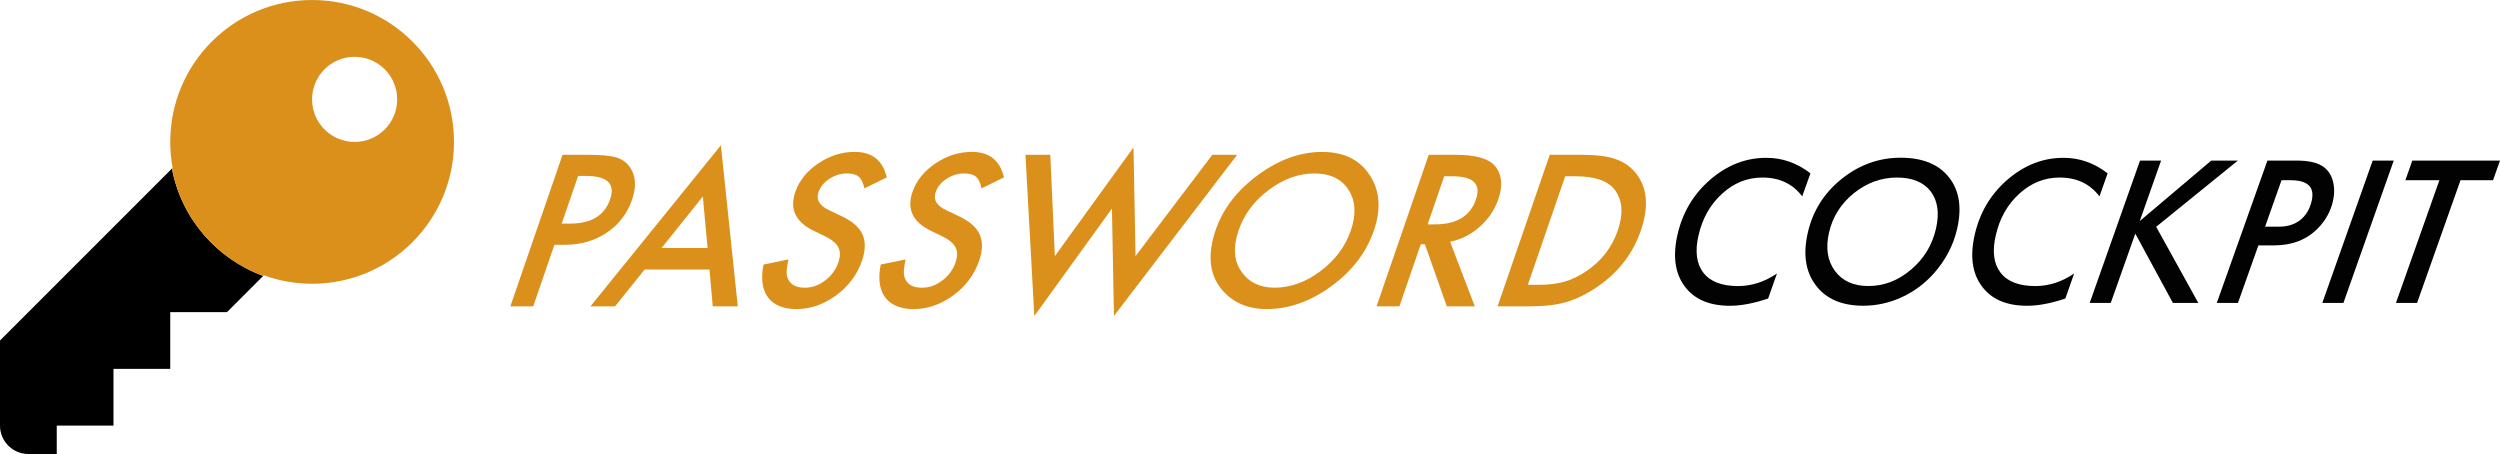
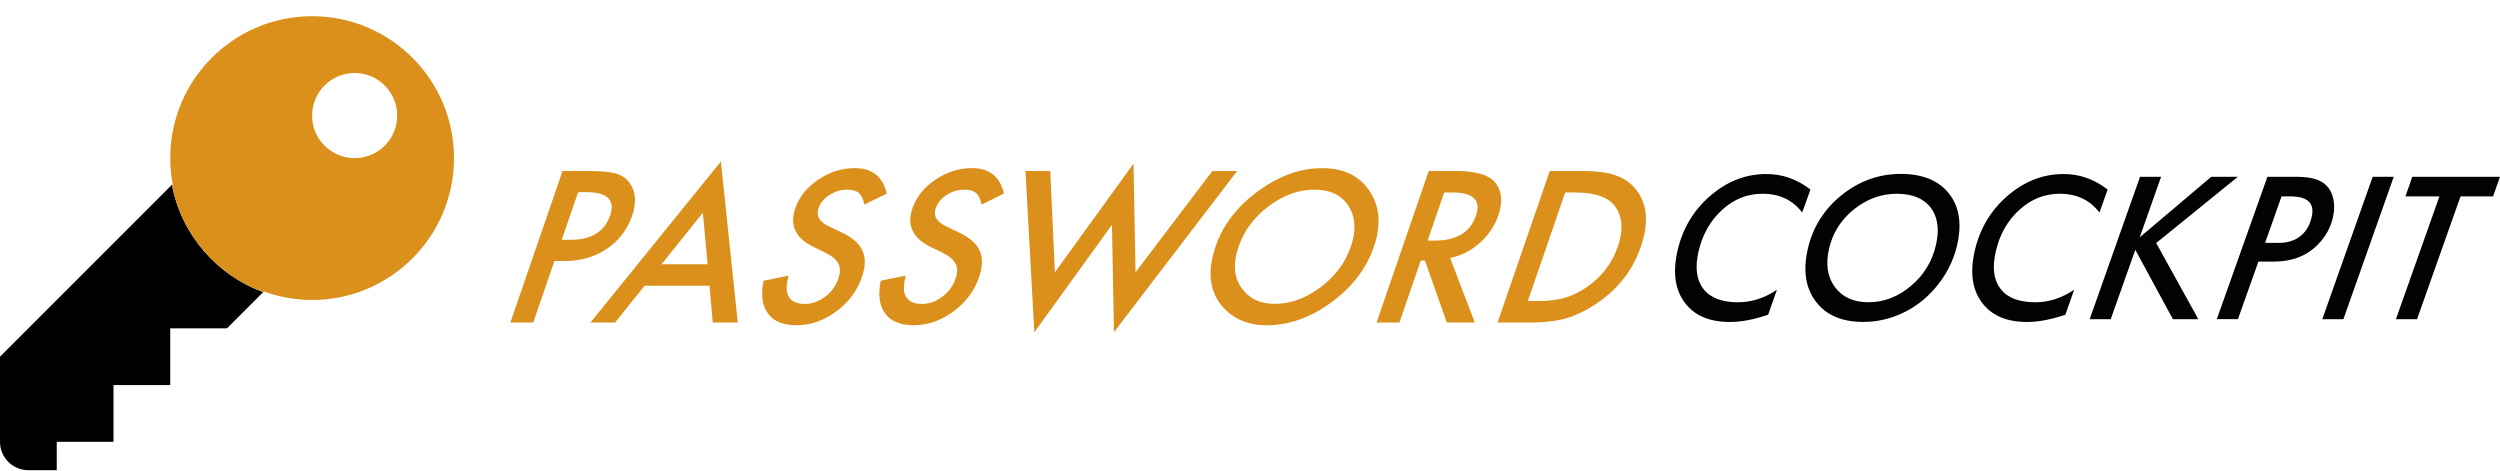
- <svg xmlns="http://www.w3.org/2000/svg" version="1.1" id="Layer_1" x="0px" y="0px" width="256.229px" height="46.53px" viewBox="4.463 1.661 256.229 46.53" enable-background="new 4.463 1.661 256.229 46.53" xml:space="preserve">
-   <rect x="-188.006" y="51.275" fill="none" width="107.263" height="21.25" />
-   <text transform="matrix(1 0 0 1 -188.0059 61.2302)" font-family="'Futura-CondensedMedium'" font-size="12">ENTERPRISECOCKPIT</text>
+ <svg xmlns="http://www.w3.org/2000/svg" version="1.1" id="Layer_1" x="0px" y="0px" width="256.229px" height="48.191px" viewBox="4.463 0 256.229 48.191" enable-background="new 4.463 0 256.229 48.191" xml:space="preserve">
  <g>
-     <path fill="#020202" d="M190.018,19.425l-0.845,2.362c-0.969-1.286-2.325-1.929-4.075-1.929c-1.543,0-2.925,0.548-4.123,1.645   c-1.209,1.089-2.021,2.518-2.427,4.27c-0.378,1.638-0.214,2.917,0.495,3.835c0.701,0.917,1.895,1.372,3.562,1.372   c1.394,0,2.72-0.436,3.979-1.285l-0.9,2.561C184.23,32.75,182.918,33,181.76,33c-2.111,0-3.669-0.67-4.646-2.013   c-0.984-1.33-1.224-3.104-0.714-5.312c0.521-2.257,1.641-4.128,3.354-5.607c1.729-1.487,3.628-2.231,5.719-2.231   C187.116,17.826,188.632,18.358,190.018,19.425z" />
-     <path fill="#020202" d="M205.049,25.131c-0.385,1.665-1.172,3.18-2.363,4.529c-0.945,1.063-2.053,1.886-3.312,2.466   c-1.263,0.58-2.576,0.869-3.945,0.869c-2.186,0-3.808-0.696-4.858-2.088c-1.062-1.399-1.331-3.207-0.818-5.425   c0.512-2.211,1.664-4.04,3.459-5.482c1.805-1.448,3.822-2.174,6.062-2.174c2.233,0,3.89,0.671,4.945,2.014   C205.275,21.176,205.557,22.939,205.049,25.131z M202.881,25.113c0.367-1.594,0.188-2.87-0.529-3.827   c-0.729-0.95-1.892-1.428-3.479-1.428c-1.601,0-3.065,0.536-4.405,1.604c-1.32,1.07-2.172,2.408-2.542,4.021   c-0.364,1.587-0.169,2.896,0.597,3.938c0.764,1.033,1.905,1.556,3.438,1.556c1.595,0,3.049-0.562,4.363-1.68   C201.635,28.198,202.49,26.802,202.881,25.113z" />
-     <path fill="#020202" d="M220.477,19.425l-0.836,2.362c-0.976-1.286-2.33-1.929-4.082-1.929c-1.545,0-2.916,0.548-4.123,1.645   c-1.209,1.089-2.021,2.518-2.42,4.27c-0.387,1.638-0.219,2.917,0.487,3.835c0.703,0.917,1.896,1.372,3.562,1.372   c1.396,0,2.724-0.436,3.979-1.285l-0.897,2.561C214.689,32.75,213.379,33,212.223,33c-2.117,0-3.666-0.67-4.646-2.013   c-0.986-1.33-1.225-3.104-0.712-5.312c0.52-2.257,1.64-4.128,3.354-5.607c1.729-1.487,3.636-2.231,5.72-2.231   C217.576,17.826,219.093,18.358,220.477,19.425z" />
-     <path fill="#020202" d="M225.957,18.119l-2.188,6.199l7.328-6.199h2.729l-8.373,6.786l4.32,7.807h-2.605l-3.854-7.108l-2.518,7.108   h-2.158l5.159-14.593H225.957z" />
-     <path fill="#020202" d="M236.854,18.119h2.957c1.287,0,2.217,0.214,2.795,0.646c0.474,0.346,0.795,0.834,0.963,1.464   c0.166,0.646,0.166,1.334,0,2.052c-0.239,1.046-0.746,1.965-1.521,2.76c-1.142,1.178-2.646,1.771-4.521,1.771h-1.598l-2.096,5.898   h-2.167L236.854,18.119z M238.299,20.132l-1.683,4.762h1.405c0.891,0,1.623-0.229,2.205-0.688c0.58-0.458,0.973-1.116,1.17-1.979   c0.316-1.396-0.404-2.097-2.186-2.097L238.299,20.132L238.299,20.132z" />
-     <path fill="#020202" d="M249.802,18.119l-5.159,14.593h-2.164l5.164-14.593H249.802z" />
-     <path fill="#020202" d="M256.645,20.132l-4.455,12.58h-2.164l4.455-12.58h-3.486l0.708-2.013h8.989l-0.713,2.013H256.645z" />
+     <g>
+       <path fill="#020202" d="M190.018,19.425l-0.845,2.362c-0.969-1.286-2.325-1.929-4.075-1.929c-1.543,0-2.925,0.548-4.123,1.645    c-1.209,1.089-2.021,2.518-2.427,4.27c-0.378,1.639-0.214,2.917,0.495,3.835c0.701,0.917,1.895,1.372,3.562,1.372    c1.395,0,2.721-0.436,3.979-1.285l-0.9,2.561C184.23,32.75,182.918,33,181.76,33c-2.111,0-3.669-0.67-4.646-2.013    c-0.984-1.329-1.225-3.104-0.715-5.312c0.521-2.257,1.642-4.128,3.354-5.607c1.729-1.487,3.628-2.231,5.719-2.231    C187.116,17.826,188.632,18.358,190.018,19.425z" />
+       <path fill="#020202" d="M205.049,25.13c-0.385,1.666-1.172,3.181-2.363,4.529c-0.944,1.063-2.053,1.887-3.312,2.467    c-1.264,0.58-2.576,0.869-3.945,0.869c-2.186,0-3.808-0.697-4.858-2.088c-1.062-1.4-1.33-3.207-0.817-5.426    c0.512-2.211,1.664-4.04,3.459-5.482c1.805-1.448,3.822-2.174,6.062-2.174c2.233,0,3.891,0.671,4.945,2.014    C205.275,21.176,205.557,22.939,205.049,25.13z M202.881,25.113c0.367-1.594,0.188-2.87-0.529-3.827    c-0.729-0.95-1.892-1.428-3.479-1.428c-1.602,0-3.065,0.536-4.405,1.604c-1.32,1.07-2.172,2.409-2.542,4.021    c-0.364,1.587-0.169,2.896,0.597,3.938c0.765,1.033,1.905,1.556,3.438,1.556c1.595,0,3.049-0.562,4.363-1.681    C201.635,28.199,202.49,26.802,202.881,25.113z" />
+       <path fill="#020202" d="M220.477,19.425l-0.836,2.362c-0.976-1.286-2.33-1.929-4.082-1.929c-1.545,0-2.916,0.548-4.123,1.645    c-1.209,1.089-2.021,2.518-2.42,4.27c-0.387,1.639-0.219,2.917,0.487,3.835c0.703,0.917,1.896,1.372,3.562,1.372    c1.396,0,2.725-0.436,3.979-1.285l-0.897,2.561C214.689,32.75,213.379,33,212.223,33c-2.117,0-3.666-0.67-4.646-2.013    c-0.986-1.329-1.226-3.104-0.712-5.312c0.52-2.257,1.64-4.128,3.354-5.607c1.729-1.487,3.636-2.231,5.72-2.231    C217.576,17.826,219.093,18.358,220.477,19.425z" />
+       <path fill="#020202" d="M225.957,18.119l-2.188,6.199l7.328-6.199h2.729l-8.373,6.787l4.319,7.807h-2.604l-3.854-7.108    l-2.518,7.108h-2.158l5.159-14.593H225.957z" />
+       <path fill="#020202" d="M236.854,18.119h2.957c1.287,0,2.217,0.214,2.795,0.646c0.475,0.346,0.795,0.834,0.963,1.464    c0.166,0.646,0.166,1.334,0,2.052c-0.238,1.046-0.745,1.964-1.521,2.759c-1.142,1.178-2.646,1.771-4.521,1.771h-1.598    l-2.096,5.898h-2.167L236.854,18.119z M238.299,20.132l-1.683,4.762h1.404c0.892,0,1.623-0.229,2.205-0.688    c0.58-0.458,0.974-1.117,1.17-1.979c0.316-1.396-0.403-2.097-2.186-2.097L238.299,20.132L238.299,20.132z" />
+       <path fill="#020202" d="M249.802,18.119l-5.159,14.593h-2.164l5.164-14.593H249.802z" />
+       <path fill="#020202" d="M256.645,20.132l-4.455,12.581h-2.164l4.455-12.581h-3.485l0.708-2.013h8.988l-0.713,2.013H256.645z" />
+     </g>
+     <path fill="#428BCA" d="M50.994,0" />
+     <circle fill="none" cx="39.808" cy="14.067" r="5.287" />
+     <g>
+       <path fill="#DB901B" d="M61.285,26.75l-2.171,6.309h-2.344l5.349-15.531h2.654c1.302,0,2.252,0.091,2.854,0.271    c0.607,0.182,1.08,0.522,1.417,1.026c0.592,0.871,0.659,1.971,0.202,3.299c-0.49,1.422-1.354,2.548-2.591,3.38    c-1.239,0.83-2.666,1.246-4.282,1.246H61.285z M62.033,24.578h0.876c2.151,0,3.514-0.829,4.084-2.485    c0.552-1.604-0.282-2.402-2.502-2.402h-0.774L62.033,24.578z" />
+       <path fill="#DB901B" d="M77.181,29.285h-6.648l-3.028,3.771h-2.525L78.348,16.55l1.73,16.507h-2.565L77.181,29.285z     M76.984,27.082l-0.484-5.281l-4.232,5.281H76.984z" />
+       <path fill="#DB901B" d="M95.35,19.84l-2.289,1.126c-0.143-0.615-0.343-1.02-0.601-1.207c-0.261-0.215-0.657-0.321-1.187-0.321    c-0.649,0-1.254,0.186-1.811,0.554c-0.554,0.362-0.925,0.818-1.115,1.368c-0.261,0.758,0.093,1.367,1.062,1.83l1.33,0.636    c1.085,0.51,1.793,1.131,2.122,1.865c0.331,0.732,0.312,1.635-0.055,2.699c-0.492,1.429-1.374,2.607-2.646,3.541    c-1.283,0.938-2.636,1.406-4.058,1.406c-1.348,0-2.322-0.396-2.927-1.194c-0.591-0.8-0.744-1.922-0.459-3.37l2.554-0.521    c-0.207,0.912-0.235,1.541-0.088,1.892c0.251,0.67,0.84,1.006,1.767,1.006c0.729,0,1.423-0.245,2.072-0.733    c0.652-0.49,1.107-1.109,1.365-1.859c0.104-0.303,0.157-0.579,0.16-0.83c0.002-0.251-0.049-0.482-0.153-0.693    c-0.104-0.212-0.267-0.41-0.483-0.594c-0.22-0.186-0.493-0.361-0.824-0.527l-1.284-0.625c-1.816-0.897-2.427-2.212-1.831-3.943    c0.402-1.167,1.185-2.142,2.346-2.927c1.164-0.791,2.411-1.187,3.738-1.187C93.847,17.224,94.944,18.096,95.35,19.84z" />
+       <path fill="#DB901B" d="M107.36,19.84l-2.289,1.126c-0.143-0.615-0.343-1.02-0.601-1.207c-0.261-0.215-0.657-0.321-1.186-0.321    c-0.65,0-1.254,0.186-1.812,0.554c-0.554,0.362-0.925,0.818-1.115,1.368c-0.261,0.758,0.094,1.367,1.062,1.83l1.33,0.636    c1.085,0.51,1.793,1.131,2.123,1.865c0.331,0.732,0.312,1.635-0.056,2.699c-0.491,1.429-1.374,2.607-2.646,3.541    c-1.283,0.938-2.635,1.406-4.057,1.406c-1.349,0-2.323-0.396-2.928-1.194c-0.591-0.8-0.744-1.922-0.459-3.37l2.555-0.521    c-0.207,0.912-0.236,1.541-0.089,1.892c0.251,0.67,0.841,1.006,1.767,1.006c0.729,0,1.423-0.245,2.073-0.733    c0.651-0.49,1.106-1.109,1.364-1.859c0.104-0.303,0.157-0.579,0.16-0.83c0.002-0.251-0.049-0.482-0.152-0.693    c-0.105-0.212-0.268-0.41-0.484-0.594c-0.219-0.186-0.493-0.361-0.824-0.527l-1.284-0.625c-1.815-0.897-2.427-2.212-1.831-3.943    c0.402-1.167,1.185-2.142,2.347-2.927c1.164-0.791,2.411-1.187,3.737-1.187C105.857,17.224,106.953,18.096,107.36,19.84z" />
+       <path fill="#DB901B" d="M112.109,17.525l0.47,10.383l8.059-11.137l0.209,11.137l7.87-10.383h2.545l-12.628,16.518l-0.204-11.004    l-7.957,11.014l-0.908-16.525L112.109,17.525L112.109,17.525z" />
+       <path fill="#DB901B" d="M129.064,25.22c0.752-2.187,2.203-4.063,4.345-5.633c2.137-1.569,4.323-2.354,6.563-2.354    c2.213,0,3.838,0.792,4.875,2.373c1.045,1.583,1.187,3.483,0.42,5.704c-0.769,2.23-2.22,4.127-4.353,5.684    c-2.143,1.562-4.345,2.344-6.608,2.344c-2.007,0-3.565-0.693-4.687-2.082C128.394,29.72,128.207,27.708,129.064,25.22z     M131.418,25.251c-0.592,1.717-0.502,3.129,0.271,4.234c0.767,1.104,1.899,1.659,3.401,1.659c1.629,0,3.197-0.563,4.705-1.69    c1.515-1.139,2.552-2.525,3.113-4.164c0.568-1.655,0.495-3.043-0.227-4.164c-0.713-1.127-1.881-1.689-3.502-1.689    c-1.616,0-3.176,0.562-4.676,1.689C133.011,22.24,131.98,23.615,131.418,25.251z" />
+       <path fill="#DB901B" d="M153.088,26.437l2.529,6.619h-2.867l-2.246-6.357h-0.424l-2.189,6.357h-2.342l5.348-15.531h2.744    c2.053,0,3.402,0.386,4.049,1.157c0.711,0.857,0.822,1.99,0.338,3.398c-0.379,1.101-1.02,2.046-1.922,2.837    C155.204,25.708,154.198,26.216,153.088,26.437z M150.783,24.658h0.745c2.22,0,3.621-0.849,4.205-2.545    c0.548-1.59-0.26-2.385-2.418-2.385h-0.836L150.783,24.658z" />
+       <path fill="#DB901B" d="M157.951,33.056l5.348-15.531h3.258c1.562,0,2.744,0.155,3.543,0.464c0.869,0.301,1.574,0.813,2.115,1.538    c1.1,1.463,1.24,3.384,0.42,5.764c-0.822,2.39-2.322,4.318-4.5,5.795c-1.092,0.738-2.146,1.25-3.166,1.539    c-0.957,0.287-2.225,0.434-3.799,0.434L157.951,33.056L157.951,33.056z M161.052,30.853h1.058c1.054,0,1.966-0.111,2.738-0.332    c0.778-0.234,1.536-0.605,2.276-1.115c1.517-1.054,2.562-2.426,3.146-4.115c0.588-1.702,0.491-3.083-0.283-4.144    c-0.698-0.946-2.049-1.419-4.047-1.419h-1.058L161.052,30.853z" />
+     </g>
+     <path d="M22.085,18.937L4.463,36.558v8.725c0,1.605,1.302,2.908,2.909,2.908h2.906v-2.908h5.816v-5.816h5.817v-5.813h5.814   l3.715-3.715C26.66,28.191,23.047,24.039,22.085,18.937z" />
+     <path fill="#DB901B" d="M36.452,30.744c8.03,0,14.542-6.513,14.542-14.542c0-8.031-6.512-14.541-14.542-14.541   c-8.031,0-14.54,6.51-14.54,14.541c0,0.91,0.084,1.8,0.244,2.664l-0.071,0.071c0.961,5.102,4.575,9.254,9.357,11l0.06-0.061   C33.047,30.436,34.714,30.744,36.452,30.744z M40.809,7.484c2.41,0,4.362,1.953,4.362,4.362c0,2.408-1.953,4.361-4.362,4.361   s-4.361-1.954-4.361-4.361C36.448,9.436,38.4,7.484,40.809,7.484z" />
  </g>
-   <path fill="#428BCA" d="M50.994,0" />
-   <circle fill="none" cx="39.808" cy="14.067" r="5.287" />
-   <rect x="62.568" y="18.119" fill="none" width="213.567" height="77" />
-   <g>
-     <path fill="#DB901B" d="M61.285,26.75l-2.171,6.308h-2.343l5.348-15.531h2.655c1.301,0,2.252,0.091,2.854,0.271   c0.608,0.182,1.08,0.522,1.417,1.026c0.592,0.871,0.659,1.971,0.202,3.299c-0.49,1.422-1.353,2.549-2.591,3.38   c-1.239,0.831-2.666,1.247-4.282,1.247H61.285z M62.033,24.577h0.876c2.152,0,3.514-0.828,4.084-2.484   c0.552-1.604-0.282-2.402-2.502-2.402h-0.774L62.033,24.577z" />
-     <path fill="#DB901B" d="M77.181,29.284h-6.649l-3.028,3.772h-2.525L78.348,16.55l1.73,16.507h-2.565L77.181,29.284z M76.984,27.081   l-0.485-5.28l-4.232,5.28H76.984z" />
-     <path fill="#DB901B" d="M95.35,19.84l-2.289,1.126c-0.143-0.615-0.343-1.02-0.601-1.207c-0.261-0.215-0.657-0.321-1.186-0.321   c-0.65,0-1.254,0.186-1.811,0.554c-0.554,0.362-0.925,0.818-1.115,1.368c-0.261,0.758,0.093,1.367,1.061,1.83l1.33,0.635   c1.085,0.51,1.793,1.131,2.123,1.866c0.331,0.732,0.312,1.634-0.055,2.699c-0.492,1.429-1.374,2.608-2.646,3.541   c-1.283,0.938-2.635,1.407-4.057,1.407c-1.348,0-2.323-0.397-2.927-1.195c-0.591-0.799-0.744-1.922-0.459-3.37l2.554-0.522   c-0.207,0.912-0.236,1.542-0.088,1.892c0.251,0.67,0.84,1.006,1.766,1.006c0.73,0,1.423-0.245,2.073-0.734   c0.652-0.489,1.107-1.109,1.365-1.859c0.104-0.303,0.157-0.579,0.16-0.83c0.002-0.251-0.049-0.483-0.153-0.694   c-0.105-0.211-0.267-0.409-0.484-0.593c-0.219-0.186-0.493-0.361-0.824-0.528l-1.284-0.624c-1.816-0.898-2.427-2.213-1.831-3.943   c0.402-1.167,1.184-2.142,2.346-2.927c1.164-0.791,2.411-1.187,3.738-1.187C93.847,17.224,94.944,18.096,95.35,19.84z" />
-     <path fill="#DB901B" d="M107.36,19.84l-2.289,1.126c-0.143-0.615-0.343-1.02-0.601-1.207c-0.261-0.215-0.657-0.321-1.186-0.321   c-0.65,0-1.254,0.186-1.811,0.554c-0.554,0.362-0.925,0.818-1.115,1.368c-0.261,0.758,0.093,1.367,1.061,1.83l1.33,0.635   c1.085,0.51,1.793,1.131,2.123,1.866c0.331,0.732,0.312,1.634-0.055,2.699c-0.492,1.429-1.374,2.608-2.646,3.541   c-1.283,0.938-2.635,1.407-4.057,1.407c-1.348,0-2.323-0.397-2.927-1.195c-0.591-0.799-0.744-1.922-0.459-3.37l2.554-0.522   c-0.207,0.912-0.236,1.542-0.088,1.892c0.251,0.67,0.84,1.006,1.766,1.006c0.73,0,1.423-0.245,2.073-0.734   c0.652-0.489,1.107-1.109,1.365-1.859c0.104-0.303,0.157-0.579,0.16-0.83c0.002-0.251-0.049-0.483-0.153-0.694   c-0.105-0.211-0.267-0.409-0.484-0.593c-0.219-0.186-0.493-0.361-0.824-0.528l-1.284-0.624c-1.816-0.898-2.427-2.213-1.831-3.943   c0.402-1.167,1.184-2.142,2.346-2.927c1.164-0.791,2.411-1.187,3.738-1.187C105.857,17.224,106.953,18.096,107.36,19.84z" />
-     <path fill="#DB901B" d="M112.109,17.525l0.469,10.382l8.059-11.136l0.209,11.136l7.87-10.382h2.545l-12.628,16.518l-0.204-11.005   l-7.957,11.014l-0.908-16.525L112.109,17.525L112.109,17.525z" />
-     <path fill="#DB901B" d="M129.064,25.22c0.752-2.187,2.203-4.063,4.344-5.633c2.137-1.569,4.324-2.354,6.564-2.354   c2.213,0,3.838,0.792,4.875,2.373c1.045,1.583,1.186,3.483,0.42,5.704c-0.769,2.231-2.22,4.127-4.353,5.684   c-2.142,1.562-4.344,2.343-6.608,2.343c-2.007,0-3.566-0.693-4.687-2.082C128.394,29.72,128.207,27.708,129.064,25.22z    M131.418,25.251c-0.592,1.717-0.502,3.129,0.271,4.235c0.766,1.104,1.899,1.659,3.401,1.659c1.629,0,3.197-0.563,4.705-1.69   c1.515-1.139,2.552-2.526,3.113-4.164c0.569-1.655,0.496-3.044-0.226-4.164c-0.713-1.127-1.881-1.689-3.502-1.689   c-1.616,0-3.176,0.562-4.676,1.689C133.011,22.24,131.98,23.615,131.418,25.251z" />
-     <path fill="#DB901B" d="M153.088,26.437l2.529,6.619h-2.867l-2.246-6.357h-0.424l-2.189,6.357h-2.342l5.348-15.531h2.744   c2.053,0,3.402,0.386,4.049,1.157c0.711,0.857,0.822,1.99,0.338,3.398c-0.379,1.101-1.02,2.046-1.922,2.837   C155.204,25.709,154.197,26.216,153.088,26.437z M150.783,24.657h0.746c2.219,0,3.621-0.848,4.205-2.544   c0.547-1.59-0.26-2.385-2.418-2.385h-0.836L150.783,24.657z" />
-     <path fill="#DB901B" d="M157.951,33.056l5.348-15.531h3.258c1.562,0,2.744,0.155,3.543,0.464c0.869,0.301,1.574,0.814,2.115,1.538   c1.1,1.463,1.24,3.384,0.42,5.764c-0.822,2.389-2.322,4.318-4.5,5.794c-1.092,0.738-2.146,1.25-3.166,1.539   c-0.957,0.288-2.225,0.434-3.799,0.434L157.951,33.056L157.951,33.056z M161.052,30.853h1.058c1.053,0,1.965-0.111,2.738-0.332   c0.778-0.234,1.536-0.606,2.276-1.116c1.517-1.053,2.563-2.425,3.146-4.114c0.588-1.702,0.491-3.084-0.283-4.144   c-0.699-0.946-2.049-1.419-4.047-1.419h-1.058L161.052,30.853z" />
-   </g>
-   <path d="M22.085,18.937L4.463,36.558v8.725c0,1.605,1.302,2.908,2.909,2.908h2.907v-2.908h5.816v-5.816h5.817v-5.814h5.815  l3.715-3.715C26.66,28.191,23.047,24.038,22.085,18.937z" />
-   <path fill="#DB901B" d="M36.452,30.743c8.031,0,14.542-6.512,14.542-14.541c0-8.031-6.511-14.541-14.542-14.541  c-8.031,0-14.54,6.51-14.54,14.541c0,0.91,0.084,1.8,0.244,2.664l-0.071,0.071c0.961,5.102,4.575,9.254,9.358,11l0.059-0.06  C33.047,30.436,34.714,30.743,36.452,30.743z M40.809,7.484c2.41,0,4.362,1.953,4.362,4.362c0,2.408-1.953,4.361-4.362,4.361  c-2.409,0-4.362-1.954-4.362-4.361C36.447,9.436,38.4,7.484,40.809,7.484z" />
</svg>
